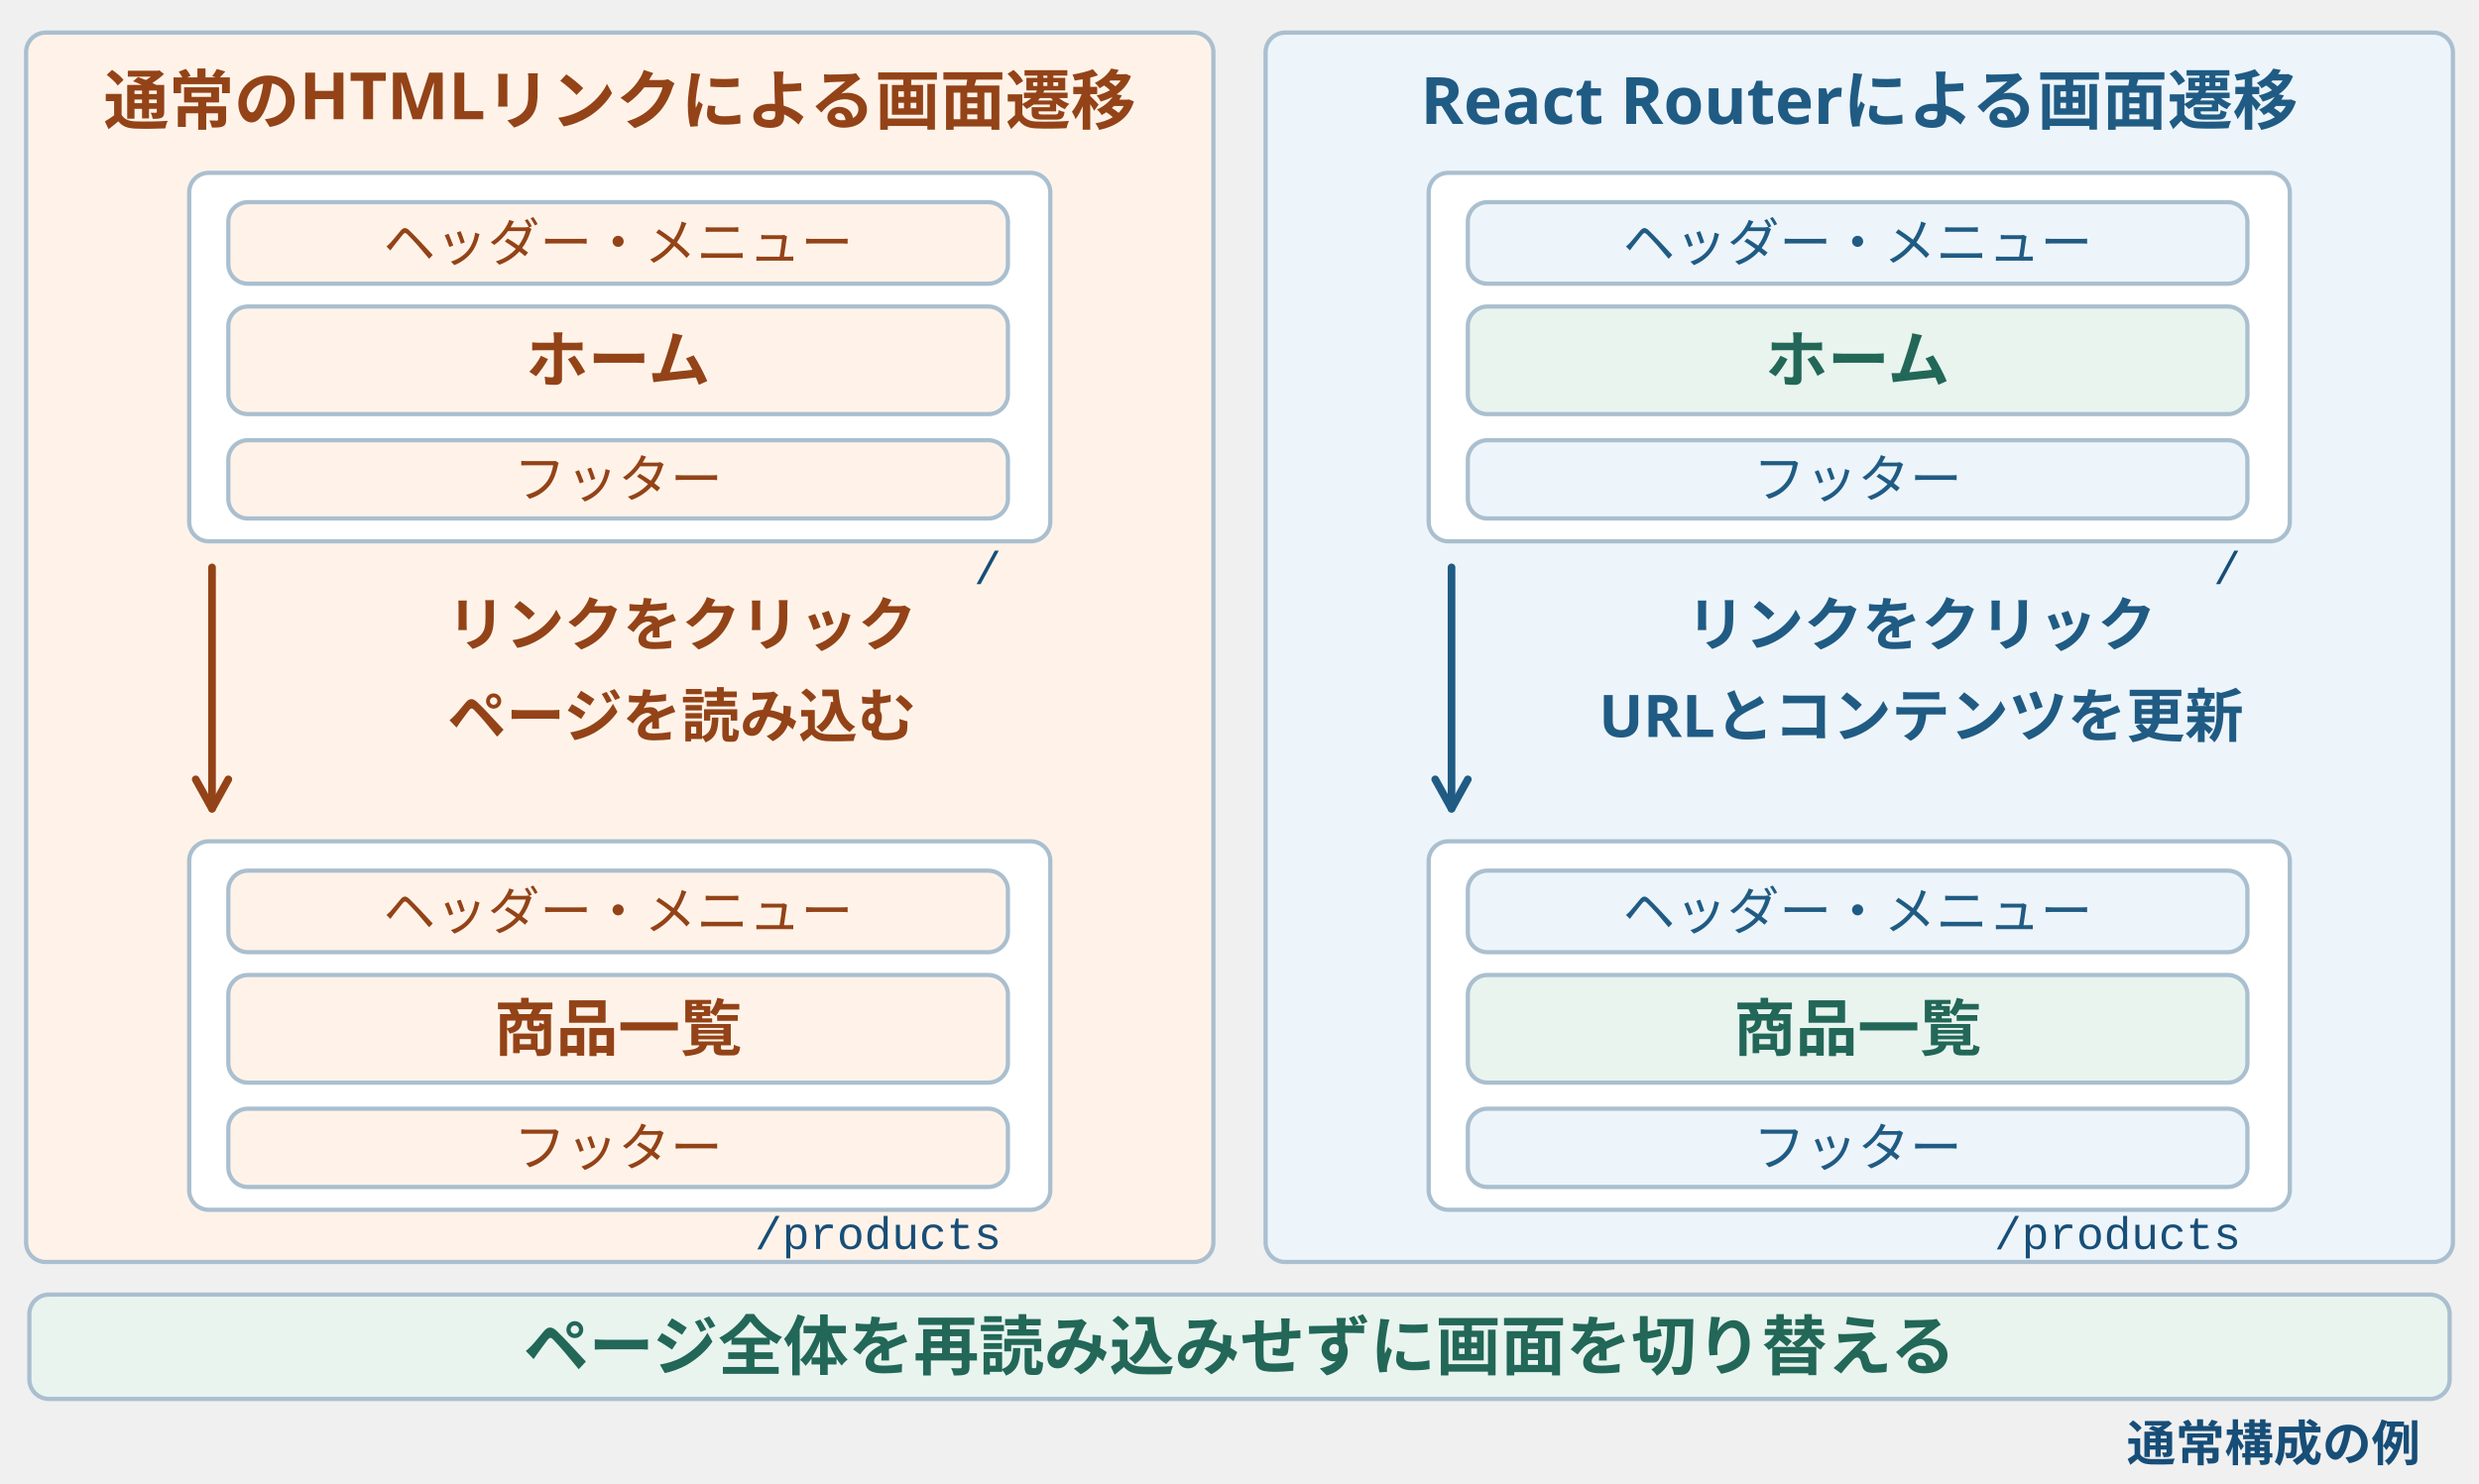
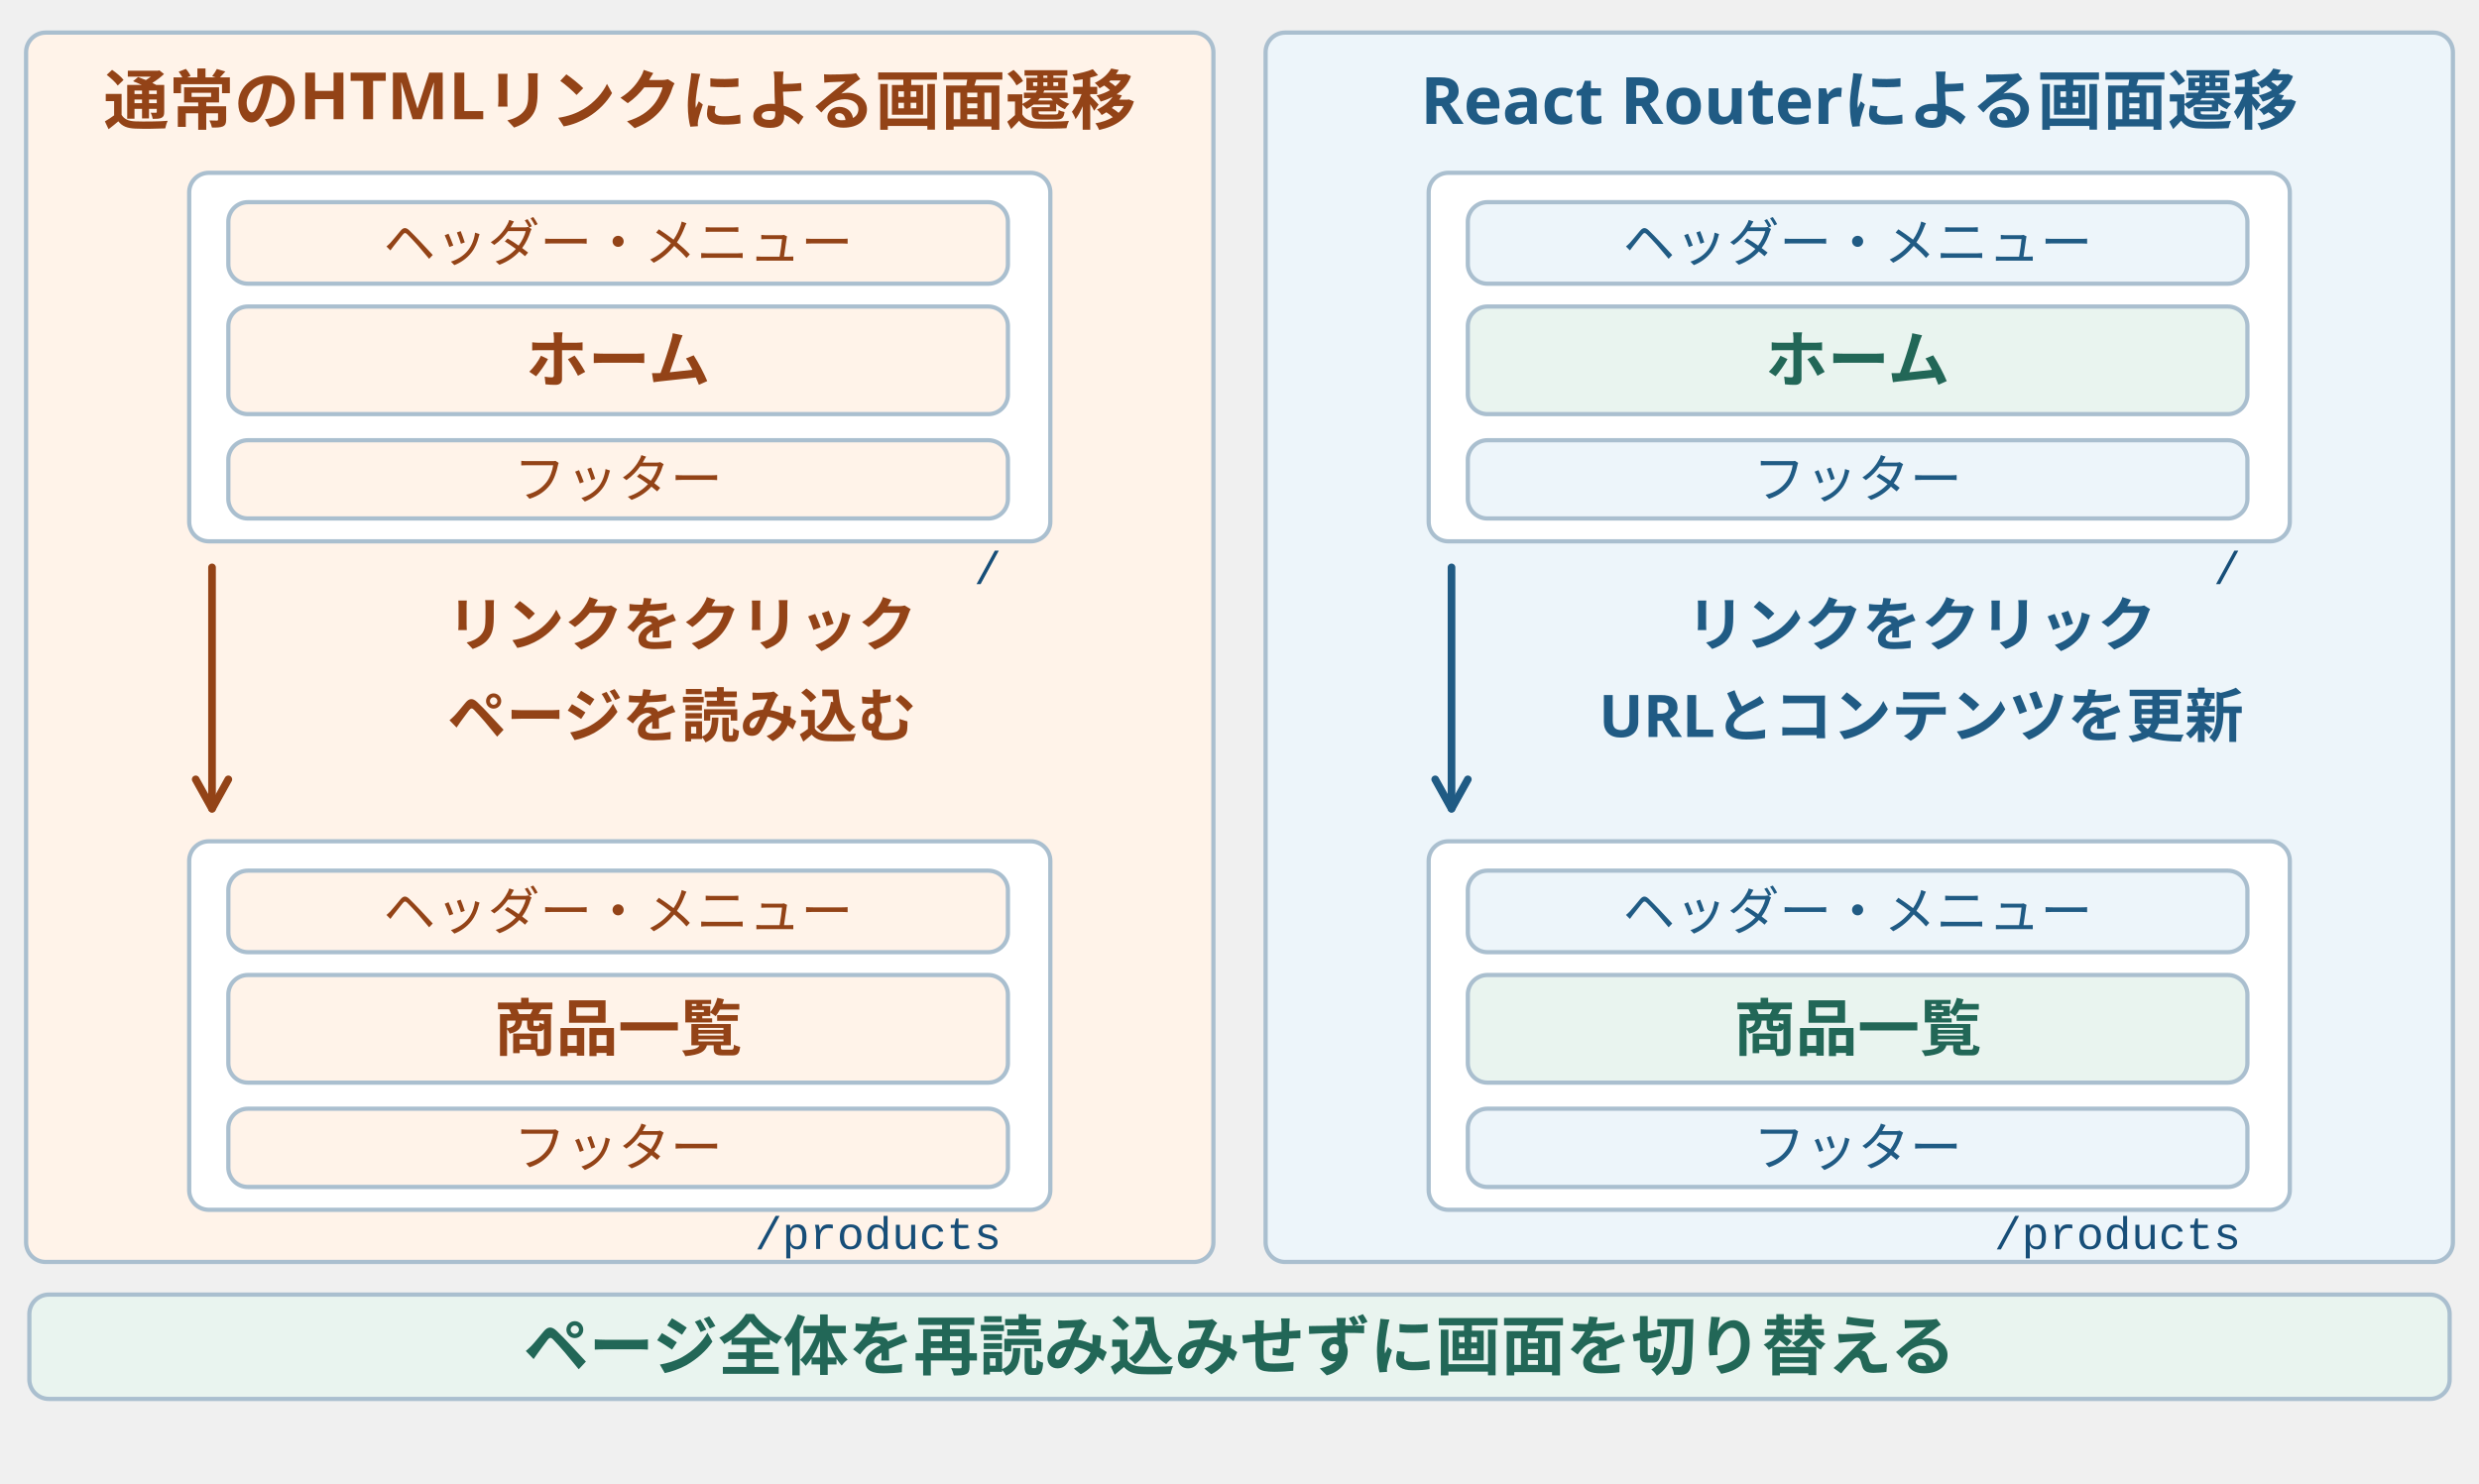
<svg xmlns="http://www.w3.org/2000/svg" width="760" height="455" viewBox="0 0 760 455">
  <rect x="8" y="10" width="364" height="377" rx="6" fill="#fff3e9" stroke="#aabfcf" stroke-width="1.3" />
  <text x="190" y="38" font-family="Meiryo, MS Gothic, sans-serif" font-size="20" fill="#934317" font-weight="700" text-anchor="middle">通常のHTMLリンクによる画面遷移</text>
  <rect x="58" y="53" width="264" height="113" rx="6" fill="white" stroke="#aabfcf" stroke-width="1.3" />
  <rect x="70" y="62" width="239" height="25" rx="6" fill="#fff3e9" stroke="#aabfcf" stroke-width="1.3" />
  <text x="189.5" y="80.1" font-family="Meiryo, MS Gothic, sans-serif" font-size="16" fill="#934317" font-weight="400" text-anchor="middle">ヘッダー・メニュー</text>
  <rect x="70" y="94" width="239" height="33" rx="6" fill="#fff3e9" stroke="#aabfcf" stroke-width="1.3" />
  <text x="189.5" y="117.15" font-family="Meiryo, MS Gothic, sans-serif" font-size="19" fill="#934317" font-weight="700" text-anchor="middle">ホーム</text>
  <rect x="70" y="135" width="239" height="24" rx="6" fill="#fff3e9" stroke="#aabfcf" stroke-width="1.3" />
  <text x="189.5" y="152.6" font-family="Meiryo, MS Gothic, sans-serif" font-size="16" fill="#934317" font-weight="400" text-anchor="middle">フッター</text>
  <rect x="58" y="258" width="264" height="113" rx="6" fill="white" stroke="#aabfcf" stroke-width="1.3" />
  <rect x="70" y="267" width="239" height="25" rx="6" fill="#fff3e9" stroke="#aabfcf" stroke-width="1.3" />
  <text x="189.5" y="285.1" font-family="Meiryo, MS Gothic, sans-serif" font-size="16" fill="#934317" font-weight="400" text-anchor="middle">ヘッダー・メニュー</text>
  <rect x="70" y="299" width="239" height="33" rx="6" fill="#fff3e9" stroke="#aabfcf" stroke-width="1.3" />
  <text x="189.5" y="322.15" font-family="Meiryo, MS Gothic, sans-serif" font-size="19" fill="#934317" font-weight="700" text-anchor="middle">商品一覧</text>
  <rect x="70" y="340" width="239" height="24" rx="6" fill="#fff3e9" stroke="#aabfcf" stroke-width="1.3" />
  <text x="189.5" y="357.6" font-family="Meiryo, MS Gothic, sans-serif" font-size="16" fill="#934317" font-weight="400" text-anchor="middle">フッター</text>
  <polyline points="65,174 65,248" fill="none" stroke="#934317" stroke-width="2.35" stroke-linecap="round" stroke-linejoin="round" />
  <polyline points="70,239 65,248 60,239" fill="none" stroke="#934317" stroke-width="2.35" stroke-linecap="round" stroke-linejoin="round" />
  <text x="209" y="198" font-family="Meiryo, MS Gothic, sans-serif" font-size="18" fill="#934317" font-weight="700" text-anchor="middle">リンクをクリック</text>
  <text x="209" y="226" font-family="Meiryo, MS Gothic, sans-serif" font-size="18" fill="#934317" font-weight="700" text-anchor="middle">ページを読み込む</text>
  <rect x="388" y="10" width="364" height="377" rx="6" fill="#edf5fa" stroke="#aabfcf" stroke-width="1.3" />
  <text x="570" y="38" font-family="Meiryo, MS Gothic, sans-serif" font-size="20" fill="#205b84" font-weight="700" text-anchor="middle">React Routerによる画面遷移</text>
  <rect x="438" y="53" width="264" height="113" rx="6" fill="white" stroke="#aabfcf" stroke-width="1.3" />
  <rect x="450" y="62" width="239" height="25" rx="6" fill="#edf5fa" stroke="#aabfcf" stroke-width="1.3" />
  <text x="569.5" y="80.1" font-family="Meiryo, MS Gothic, sans-serif" font-size="16" fill="#205b84" font-weight="400" text-anchor="middle">ヘッダー・メニュー</text>
  <rect x="450" y="94" width="239" height="33" rx="6" fill="#e9f4ef" stroke="#aabfcf" stroke-width="1.3" />
  <text x="569.5" y="117.15" font-family="Meiryo, MS Gothic, sans-serif" font-size="19" fill="#226757" font-weight="700" text-anchor="middle">ホーム</text>
  <rect x="450" y="135" width="239" height="24" rx="6" fill="#edf5fa" stroke="#aabfcf" stroke-width="1.3" />
  <text x="569.5" y="152.6" font-family="Meiryo, MS Gothic, sans-serif" font-size="16" fill="#205b84" font-weight="400" text-anchor="middle">フッター</text>
  <rect x="438" y="258" width="264" height="113" rx="6" fill="white" stroke="#aabfcf" stroke-width="1.3" />
  <rect x="450" y="267" width="239" height="25" rx="6" fill="#edf5fa" stroke="#aabfcf" stroke-width="1.3" />
  <text x="569.5" y="285.1" font-family="Meiryo, MS Gothic, sans-serif" font-size="16" fill="#205b84" font-weight="400" text-anchor="middle">ヘッダー・メニュー</text>
  <rect x="450" y="299" width="239" height="33" rx="6" fill="#e9f4ef" stroke="#aabfcf" stroke-width="1.3" />
  <text x="569.5" y="322.15" font-family="Meiryo, MS Gothic, sans-serif" font-size="19" fill="#226757" font-weight="700" text-anchor="middle">商品一覧</text>
  <rect x="450" y="340" width="239" height="24" rx="6" fill="#edf5fa" stroke="#aabfcf" stroke-width="1.3" />
  <text x="569.5" y="357.6" font-family="Meiryo, MS Gothic, sans-serif" font-size="16" fill="#205b84" font-weight="400" text-anchor="middle">フッター</text>
  <polyline points="445,174 445,248" fill="none" stroke="#205b84" stroke-width="2.35" stroke-linecap="round" stroke-linejoin="round" />
  <polyline points="450,239 445,248 440,239" fill="none" stroke="#205b84" stroke-width="2.35" stroke-linecap="round" stroke-linejoin="round" />
  <text x="589" y="198" font-family="Meiryo, MS Gothic, sans-serif" font-size="18" fill="#205b84" font-weight="700" text-anchor="middle">リンクをクリック</text>
  <text x="589" y="226" font-family="Meiryo, MS Gothic, sans-serif" font-size="18" fill="#205b84" font-weight="700" text-anchor="middle">URLとコンテンツを更新</text>
  <rect x="9" y="397" width="742" height="32" rx="6" fill="#e9f4ef" stroke="#aabfcf" stroke-width="1.3" />
  <text x="380" y="420" font-family="Meiryo, MS Gothic, sans-serif" font-size="20" fill="#226757" font-weight="700" text-anchor="middle">ページ全体を再読み込みせずに画面を切り替える</text>
  <text x="307" y="179" font-family="Courier New, Meiryo UI, monospace" font-size="14" fill="#174e78" text-anchor="end" font-weight="400">/</text>
  <text x="307" y="383" font-family="Courier New, Meiryo UI, monospace" font-size="14" fill="#174e78" text-anchor="end" font-weight="400">/products</text>
  <text x="687" y="179" font-family="Courier New, Meiryo UI, monospace" font-size="14" fill="#174e78" text-anchor="end" font-weight="400">/</text>
  <text x="687" y="383" font-family="Courier New, Meiryo UI, monospace" font-size="14" fill="#174e78" text-anchor="end" font-weight="400">/products</text>
-   <text x="742" y="448" font-family="Meiryo UI, MS PGothic, sans-serif" font-size="15" fill="#174e78" text-anchor="end" font-weight="700">通常構成の例</text>
</svg>
